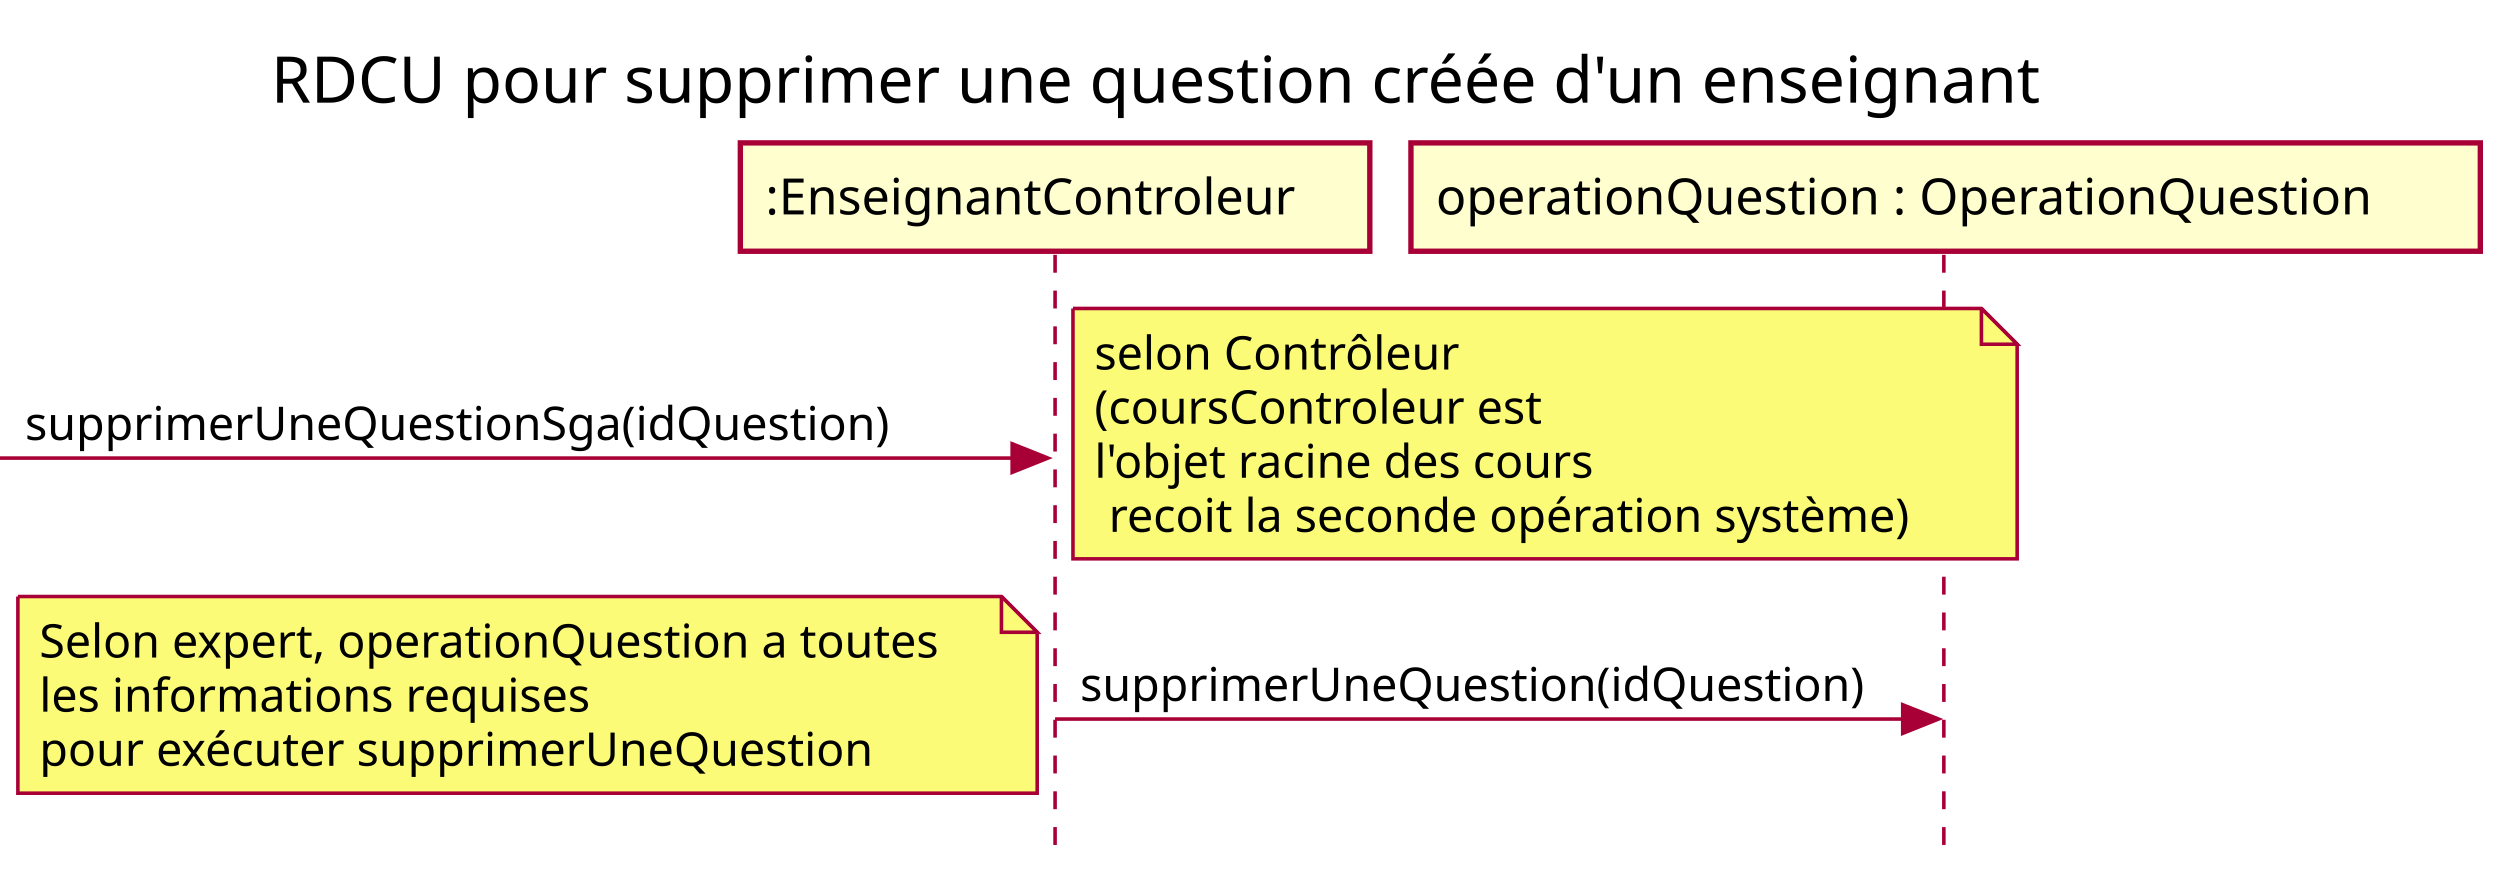
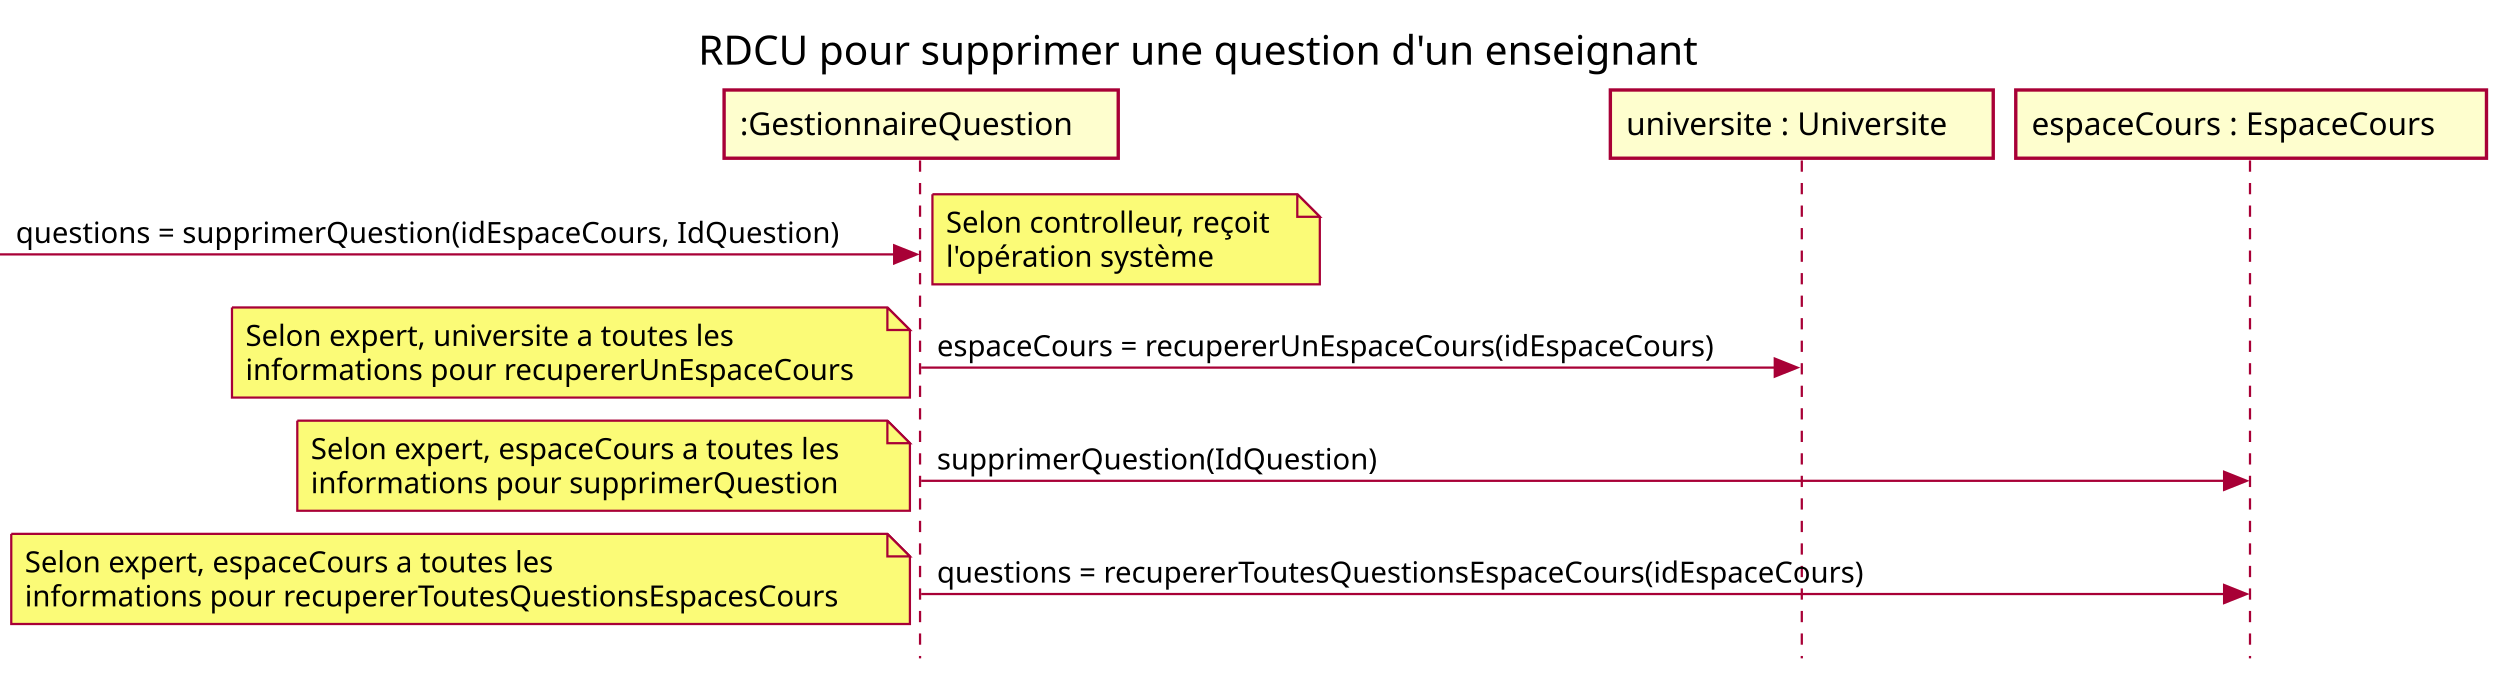
- <svg xmlns="http://www.w3.org/2000/svg" contentScriptType="application/ecmascript" contentStyleType="text/css" height="244px" preserveAspectRatio="none" style="width:699px;height:244px;background:#FFFFFF;" version="1.1" viewBox="0 0 699 244" width="699px" zoomAndPan="magnify">
+ <svg xmlns="http://www.w3.org/2000/svg" contentScriptType="application/ecmascript" contentStyleType="text/css" height="299px" preserveAspectRatio="none" style="width:1110px;height:299px;background:#FFFFFF;" version="1.1" viewBox="0 0 1110 299" width="1110px" zoomAndPan="magnify">
  <defs />
  <g>
-     <text fill="#000000" font-family="Verdana" font-size="18" lengthAdjust="spacing" textLength="547" x="75.75" y="28.708">RDCU pour supprimer une question créée d'un enseignant</text>
-     <line style="stroke:#A80036;stroke-width:1.0;stroke-dasharray:5.0,5.0;" x1="295" x2="295" y1="71.25" y2="237.18" />
-     <line style="stroke:#A80036;stroke-width:1.0;stroke-dasharray:5.0,5.0;" x1="543.5" x2="543.5" y1="71.25" y2="237.18" />
-     <rect fill="#FEFECE" height="30.297" style="stroke:#A80036;stroke-width:1.5;" width="176" x="207" y="39.953" />
-     <text fill="#000000" font-family="Verdana" font-size="14" lengthAdjust="spacing" textLength="162" x="214" y="59.948">:EnseignantControleur</text>
-     <rect fill="#FEFECE" height="30.297" style="stroke:#A80036;stroke-width:1.5;" width="299" x="394.5" y="39.953" />
-     <text fill="#000000" font-family="Verdana" font-size="14" lengthAdjust="spacing" textLength="285" x="401.5" y="59.948">operationQuestion : OperationQuestion</text>
-     <polygon fill="#A80036" points="283,124.082,293,128.082,283,132.082" style="stroke:#A80036;stroke-width:1.0;" />
-     <line style="stroke:#A80036;stroke-width:1.0;" x1="0" x2="289" y1="128.082" y2="128.082" />
-     <text fill="#000000" font-family="Verdana" font-size="13" lengthAdjust="spacing" textLength="249" x="7" y="123.016">supprimerUneQuestionSga(idQuestion)</text>
-     <path d="M300,86.25 L300,156.25 L564,156.25 L564,96.25 L554,86.25 L300,86.25 " fill="#FBFB77" style="stroke:#A80036;stroke-width:1.0;" />
-     <path d="M554,86.25 L554,96.25 L564,96.25 L554,86.25 " fill="#FBFB77" style="stroke:#A80036;stroke-width:1.0;" />
-     <text fill="#000000" font-family="Verdana" font-size="13" lengthAdjust="spacing" textLength="105" x="306" y="103.317">selon Contrôleur</text>
-     <text fill="#000000" font-family="Verdana" font-size="13" lengthAdjust="spacing" textLength="131" x="306" y="118.45">(coursControleur est</text>
-     <text fill="#000000" font-family="Verdana" font-size="13" lengthAdjust="spacing" textLength="147" x="306" y="133.583">l'objet racine des cours</text>
-     <text fill="#000000" font-family="Verdana" font-size="13" lengthAdjust="spacing" textLength="239" x="310" y="148.715">recoit la seconde opération système)</text>
-     <polygon fill="#A80036" points="532,197.047,542,201.047,532,205.047" style="stroke:#A80036;stroke-width:1.0;" />
-     <line style="stroke:#A80036;stroke-width:1.0;" x1="295" x2="538" y1="201.047" y2="201.047" />
-     <text fill="#000000" font-family="Verdana" font-size="13" lengthAdjust="spacing" textLength="225" x="302" y="195.981">supprimerUneQuestion(idQuestion)</text>
-     <path d="M5,166.781 L5,221.781 L290,221.781 L290,176.781 L280,166.781 L5,166.781 " fill="#FBFB77" style="stroke:#A80036;stroke-width:1.0;" />
-     <path d="M280,166.781 L280,176.781 L290,176.781 L280,166.781 " fill="#FBFB77" style="stroke:#A80036;stroke-width:1.0;" />
-     <text fill="#000000" font-family="Verdana" font-size="13" lengthAdjust="spacing" textLength="264" x="11" y="183.848">Selon expert, operationQuestion a toutes</text>
-     <text fill="#000000" font-family="Verdana" font-size="13" lengthAdjust="spacing" textLength="161" x="11" y="198.981">les informations requises</text>
-     <text fill="#000000" font-family="Verdana" font-size="13" lengthAdjust="spacing" textLength="241" x="11" y="214.114">pour exécuter supprimerUneQuestion</text>
+     <text fill="#000000" font-family="Verdana" font-size="18" lengthAdjust="spacing" textLength="489" x="310" y="28.708">RDCU pour supprimer une question d'un enseignant</text>
+     <line style="stroke:#A80036;stroke-width:1.0;stroke-dasharray:5.0,5.0;" x1="408.5" x2="408.5" y1="71.25" y2="292.312" />
+     <line style="stroke:#A80036;stroke-width:1.0;stroke-dasharray:5.0,5.0;" x1="800" x2="800" y1="71.25" y2="292.312" />
+     <line style="stroke:#A80036;stroke-width:1.0;stroke-dasharray:5.0,5.0;" x1="999" x2="999" y1="71.25" y2="292.312" />
+     <rect fill="#FEFECE" height="30.297" style="stroke:#A80036;stroke-width:1.5;" width="175" x="321.5" y="39.953" />
+     <text fill="#000000" font-family="Verdana" font-size="14" lengthAdjust="spacing" textLength="161" x="328.5" y="59.948">:GestionnaireQuestion</text>
+     <rect fill="#FEFECE" height="30.297" style="stroke:#A80036;stroke-width:1.5;" width="170" x="715" y="39.953" />
+     <text fill="#000000" font-family="Verdana" font-size="14" lengthAdjust="spacing" textLength="156" x="722" y="59.948">universite : Universite</text>
+     <rect fill="#FEFECE" height="30.297" style="stroke:#A80036;stroke-width:1.5;" width="209" x="895" y="39.953" />
+     <text fill="#000000" font-family="Verdana" font-size="14" lengthAdjust="spacing" textLength="195" x="902" y="59.948">espaceCours : EspaceCours</text>
+     <polygon fill="#A80036" points="397,108.949,407,112.949,397,116.949" style="stroke:#A80036;stroke-width:1.0;" />
+     <line style="stroke:#A80036;stroke-width:1.0;" x1="0" x2="403" y1="112.949" y2="112.949" />
+     <text fill="#000000" font-family="Verdana" font-size="13" lengthAdjust="spacing" textLength="382" x="7" y="107.883">questions = supprimerQuestion(idEspaceCours, IdQuestion)</text>
+     <path d="M414,86.25 L414,126.25 L586,126.25 L586,96.25 L576,86.25 L414,86.25 " fill="#FBFB77" style="stroke:#A80036;stroke-width:1.0;" />
+     <path d="M576,86.25 L576,96.25 L586,96.25 L576,86.25 " fill="#FBFB77" style="stroke:#A80036;stroke-width:1.0;" />
+     <text fill="#000000" font-family="Verdana" font-size="13" lengthAdjust="spacing" textLength="151" x="420" y="103.317">Selon controlleur, reçoit</text>
+     <text fill="#000000" font-family="Verdana" font-size="13" lengthAdjust="spacing" textLength="127" x="420" y="118.45">l'opération système</text>
+     <polygon fill="#A80036" points="788,159.215,798,163.215,788,167.215" style="stroke:#A80036;stroke-width:1.0;" />
+     <line style="stroke:#A80036;stroke-width:1.0;" x1="409" x2="794" y1="163.215" y2="163.215" />
+     <text fill="#000000" font-family="Verdana" font-size="13" lengthAdjust="spacing" textLength="367" x="416" y="158.149">espaceCours = recupererUnEspaceCours(idEspaceCours)</text>
+     <path d="M103,136.516 L103,176.516 L404,176.516 L404,146.516 L394,136.516 L103,136.516 " fill="#FBFB77" style="stroke:#A80036;stroke-width:1.0;" />
+     <path d="M394,136.516 L394,146.516 L404,146.516 L394,136.516 " fill="#FBFB77" style="stroke:#A80036;stroke-width:1.0;" />
+     <text fill="#000000" font-family="Verdana" font-size="13" lengthAdjust="spacing" textLength="231" x="109" y="153.583">Selon expert, universite a toutes les</text>
+     <text fill="#000000" font-family="Verdana" font-size="13" lengthAdjust="spacing" textLength="280" x="109" y="168.715">informations pour recupererUnEspaceCours</text>
+     <polygon fill="#A80036" points="987.5,209.481,997.5,213.481,987.5,217.481" style="stroke:#A80036;stroke-width:1.0;" />
+     <line style="stroke:#A80036;stroke-width:1.0;" x1="409" x2="993.5" y1="213.481" y2="213.481" />
+     <text fill="#000000" font-family="Verdana" font-size="13" lengthAdjust="spacing" textLength="200" x="416" y="208.415">supprimerQuestion(IdQuestion)</text>
+     <path d="M132,186.781 L132,226.781 L404,226.781 L404,196.781 L394,186.781 L132,186.781 " fill="#FBFB77" style="stroke:#A80036;stroke-width:1.0;" />
+     <path d="M394,186.781 L394,196.781 L404,196.781 L394,186.781 " fill="#FBFB77" style="stroke:#A80036;stroke-width:1.0;" />
+     <text fill="#000000" font-family="Verdana" font-size="13" lengthAdjust="spacing" textLength="251" x="138" y="203.848">Selon expert, espaceCours a toutes les</text>
+     <text fill="#000000" font-family="Verdana" font-size="13" lengthAdjust="spacing" textLength="240" x="138" y="218.981">informations pour supprimerQuestion</text>
+     <polygon fill="#A80036" points="987.5,259.746,997.5,263.746,987.5,267.746" style="stroke:#A80036;stroke-width:1.0;" />
+     <line style="stroke:#A80036;stroke-width:1.0;" x1="409" x2="993.5" y1="263.746" y2="263.746" />
+     <text fill="#000000" font-family="Verdana" font-size="13" lengthAdjust="spacing" textLength="437" x="416" y="258.68">questions = recupererToutesQuestionsEspaceCours(idEspaceCours)</text>
+     <path d="M5,237.047 L5,277.047 L404,277.047 L404,247.047 L394,237.047 L5,237.047 " fill="#FBFB77" style="stroke:#A80036;stroke-width:1.0;" />
+     <path d="M394,237.047 L394,247.047 L404,247.047 L394,237.047 " fill="#FBFB77" style="stroke:#A80036;stroke-width:1.0;" />
+     <text fill="#000000" font-family="Verdana" font-size="13" lengthAdjust="spacing" textLength="251" x="11" y="254.114">Selon expert, espaceCours a toutes les</text>
+     <text fill="#000000" font-family="Verdana" font-size="13" lengthAdjust="spacing" textLength="378" x="11" y="269.247">informations pour recupererToutesQuestionsEspacesCours</text>
  </g>
</svg>
